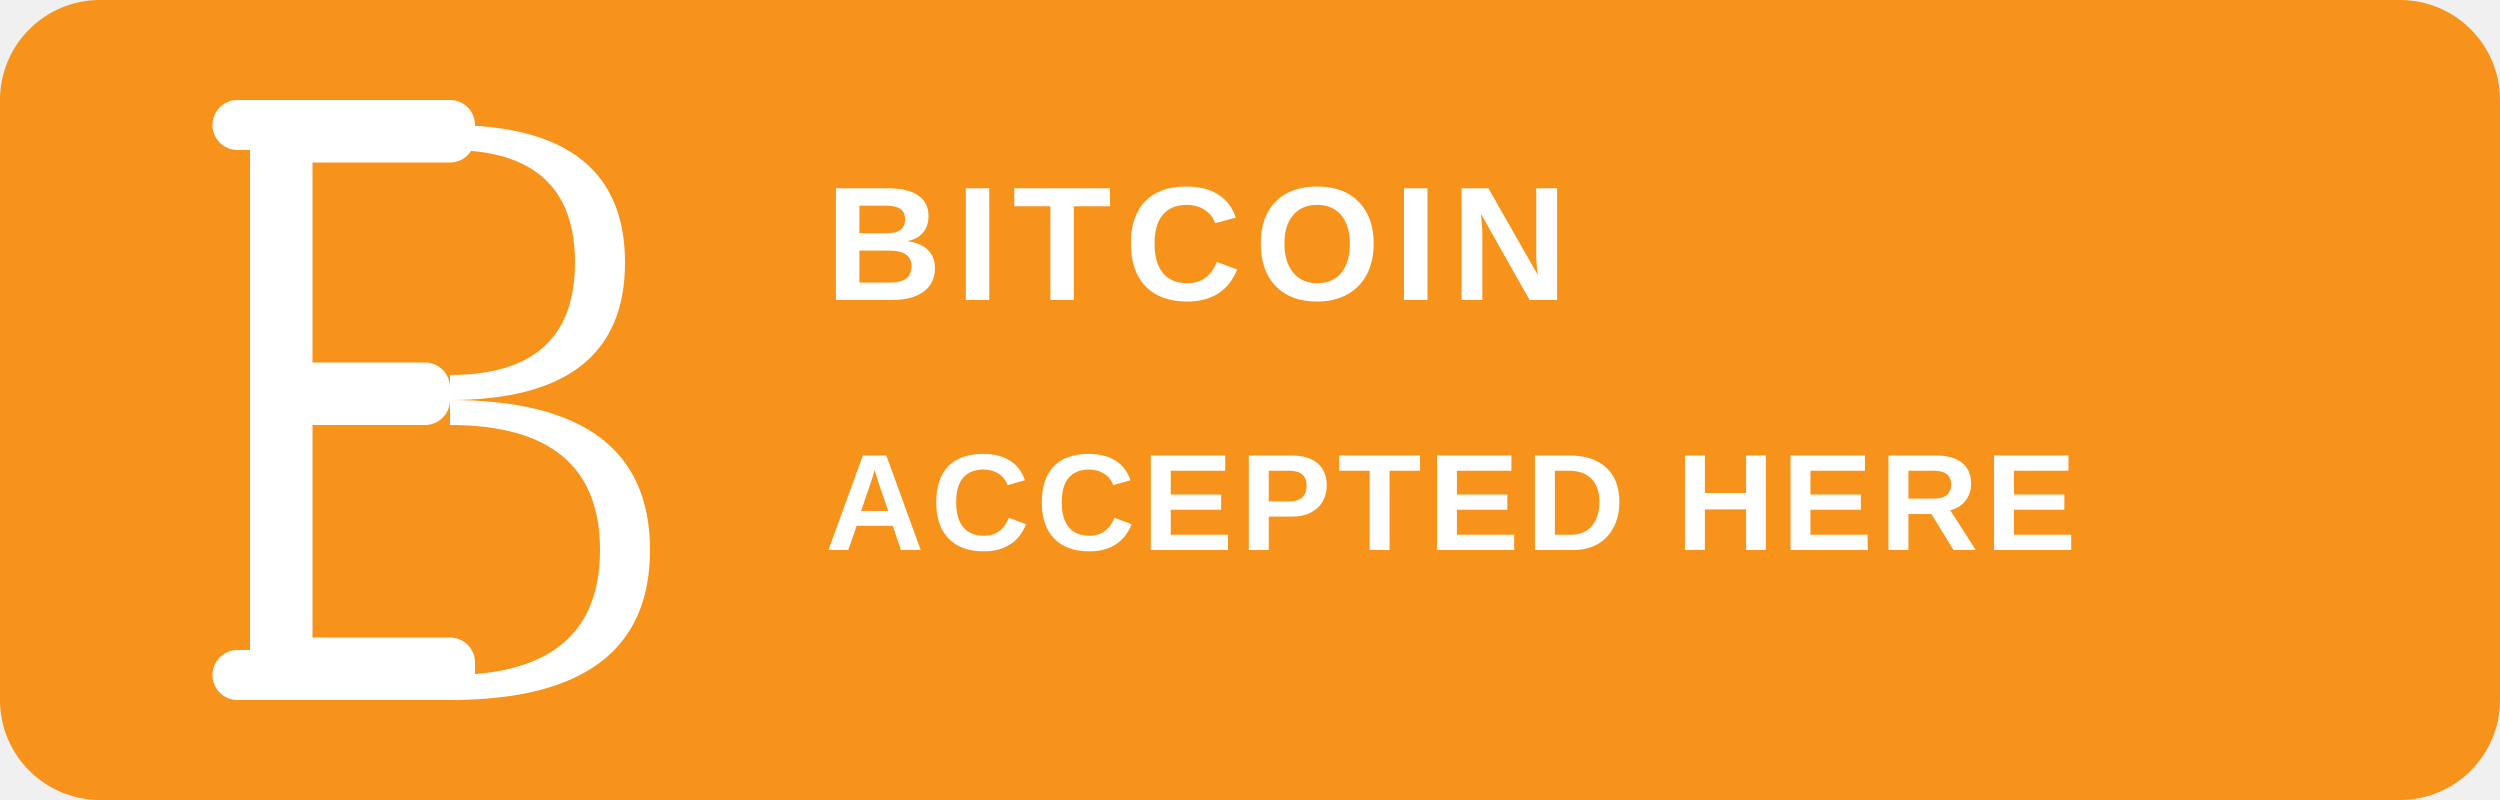
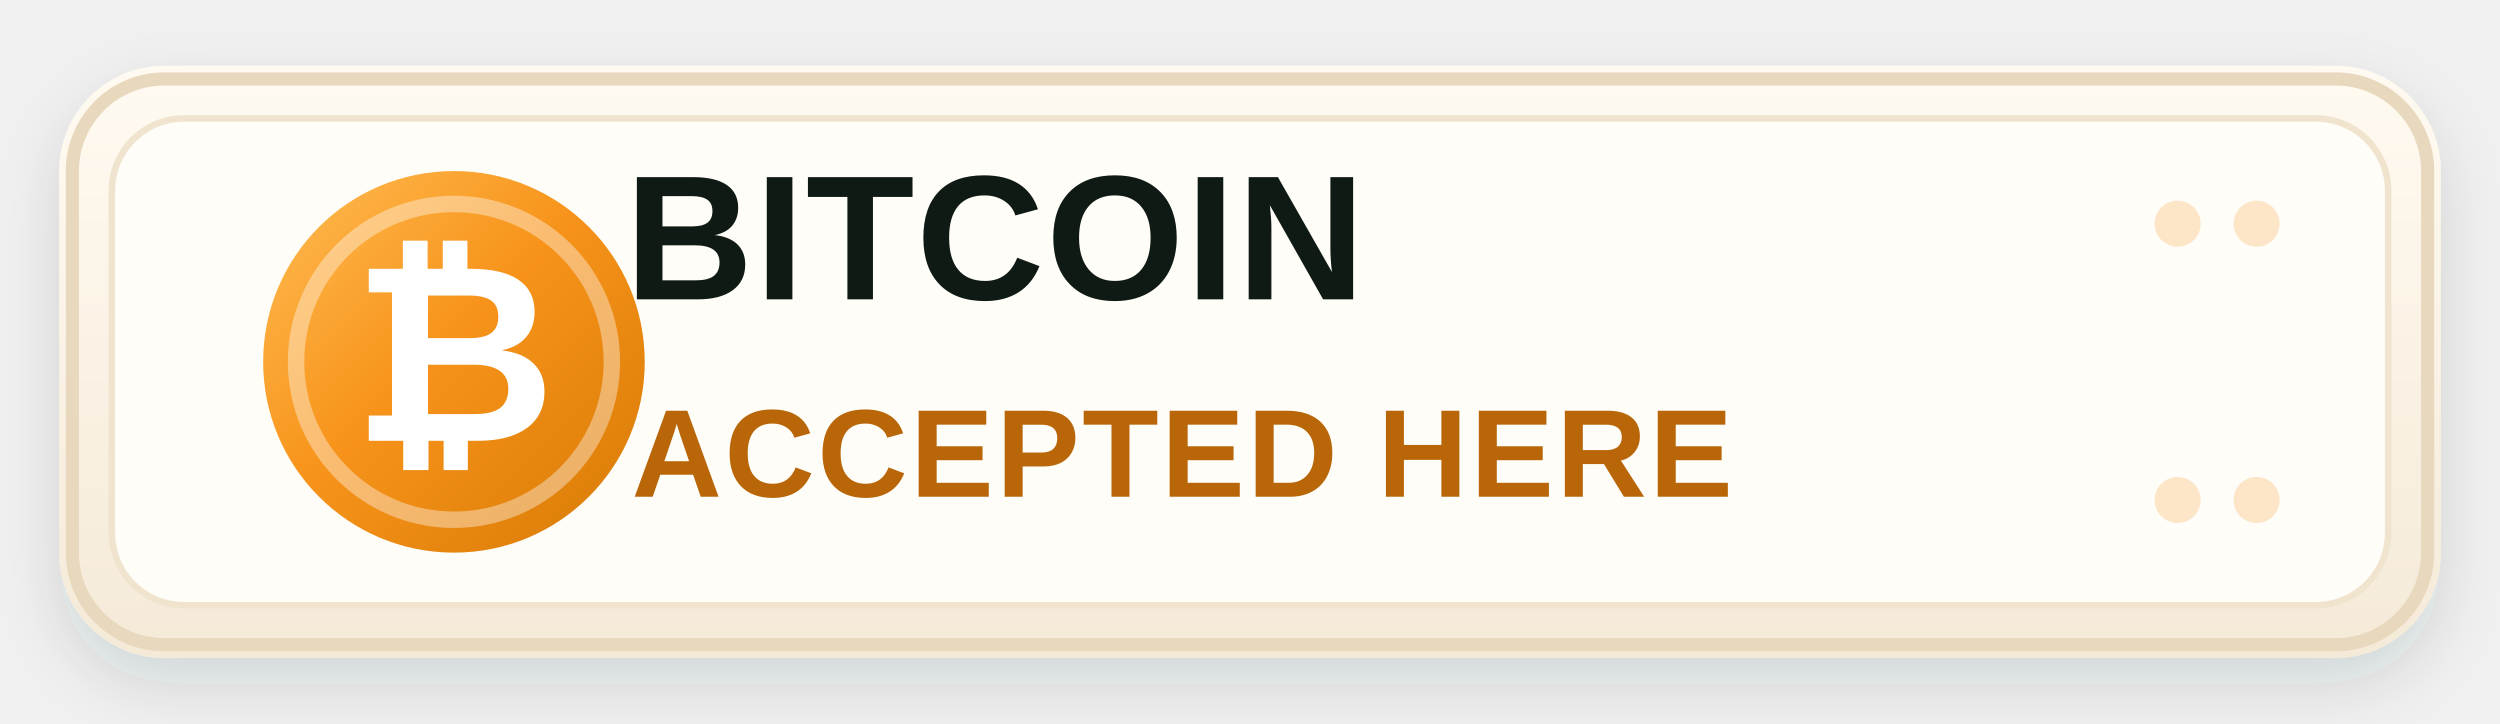
- <svg xmlns="http://www.w3.org/2000/svg" viewBox="0 0 200 64" width="200" height="64">
-   <rect width="200" height="64" rx="8" fill="#F7931A" />
-   <g fill="white" transform="translate(12, 8)">
-     <rect x="8" y="0" width="5" height="48" rx="2" />
-     <rect x="8" y="0" width="18" height="5" rx="2" />
-     <rect x="8" y="21" width="16" height="5" rx="2" />
-     <rect x="8" y="43" width="18" height="5" rx="2" />
-     <path d="M24 2 Q38 2 38 13 Q38 24 24 24 L24 22 Q34 22 34 13 Q34 4 24 4Z" fill="white" />
-     <path d="M24 24 Q40 24 40 36 Q40 48 24 48 L24 46 Q36 46 36 36 Q36 26 24 26Z" fill="white" />
-     <rect x="5" y="0" width="11" height="4" rx="2" />
-     <rect x="5" y="44" width="11" height="4" rx="2" />
+ <svg xmlns="http://www.w3.org/2000/svg" viewBox="0 0 760 220" role="img" aria-labelledby="title desc">
+   <defs>
+     <linearGradient id="orange" x1="0" y1="0" x2="1" y2="1">
+       <stop offset="0" stop-color="#ffbe55" />
+       <stop offset="0.46" stop-color="#f7931a" />
+       <stop offset="1" stop-color="#d77a05" />
+     </linearGradient>
+     <linearGradient id="paper" x1="0" y1="0" x2="0" y2="1">
+       <stop offset="0" stop-color="#fffaf1" />
+       <stop offset="1" stop-color="#f5ead8" />
+     </linearGradient>
+     <filter id="shadow" x="-10%" y="-20%" width="120%" height="140%">
+       <feDropShadow dx="0" dy="8" stdDeviation="9" flood-color="#1f352b" flood-opacity="0.13" />
+     </filter>
+   </defs>
+   <g filter="url(#shadow)">
+     <rect x="18" y="20" width="724" height="180" rx="32" fill="url(#paper)" />
+     <rect x="22" y="24" width="716" height="172" rx="28" fill="none" stroke="#e8d8bd" stroke-width="4" />
+     <rect x="34" y="36" width="692" height="148" rx="22" fill="#fffdf8" stroke="#f0e4cf" stroke-width="2" />
  </g>
-   <text x="66" y="24" font-family="'Arial Black', Arial, sans-serif" font-weight="900" font-size="13" fill="white" letter-spacing="1">BITCOIN</text>
-   <text x="66" y="44" font-family="'Arial Black', Arial, sans-serif" font-weight="900" font-size="11" fill="white" letter-spacing="0.5">ACCEPTED HERE</text>
+   <g transform="translate(78 50)">
+     <circle cx="60" cy="60" r="58" fill="url(#orange)" />
+     <circle cx="60" cy="60" r="48" fill="none" stroke="#fff" stroke-opacity=".38" stroke-width="5" />
+     <text x="60" y="84" text-anchor="middle" font-family="Arial, Helvetica, sans-serif" font-size="76" font-weight="800" fill="#fff">₿</text>
+   </g>
+   <g font-family="Arial, Helvetica, sans-serif" font-weight="900">
+     <text x="190" y="91" font-size="54" fill="#0f1a14" letter-spacing=".5">BITCOIN</text>
+     <text x="192" y="151" font-size="38" fill="#b86608" letter-spacing=".8">ACCEPTED HERE</text>
+   </g>
+   <g fill="#f7931a" fill-opacity=".22">
+     <circle cx="662" cy="68" r="7" />
+     <circle cx="686" cy="68" r="7" />
+     <circle cx="662" cy="152" r="7" />
+     <circle cx="686" cy="152" r="7" />
+   </g>
</svg>
